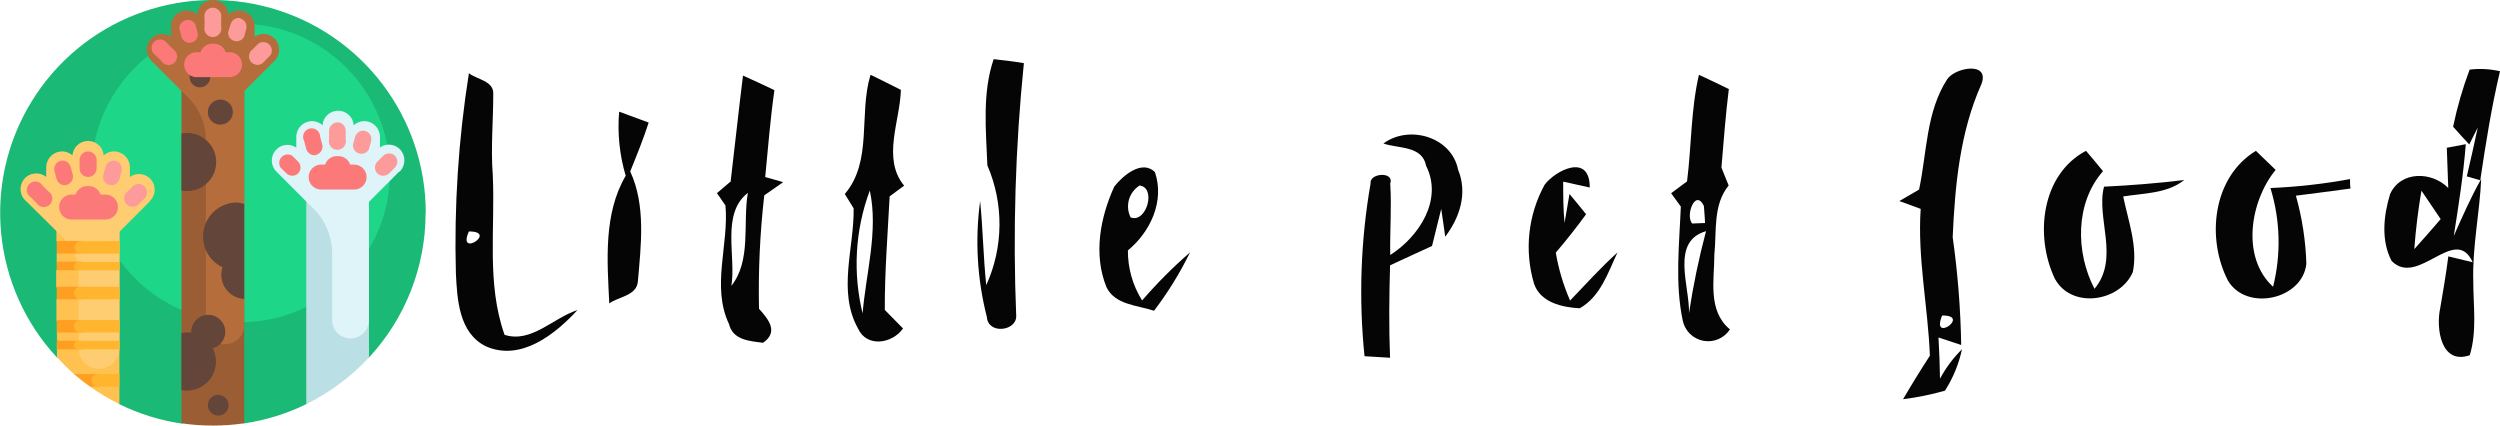
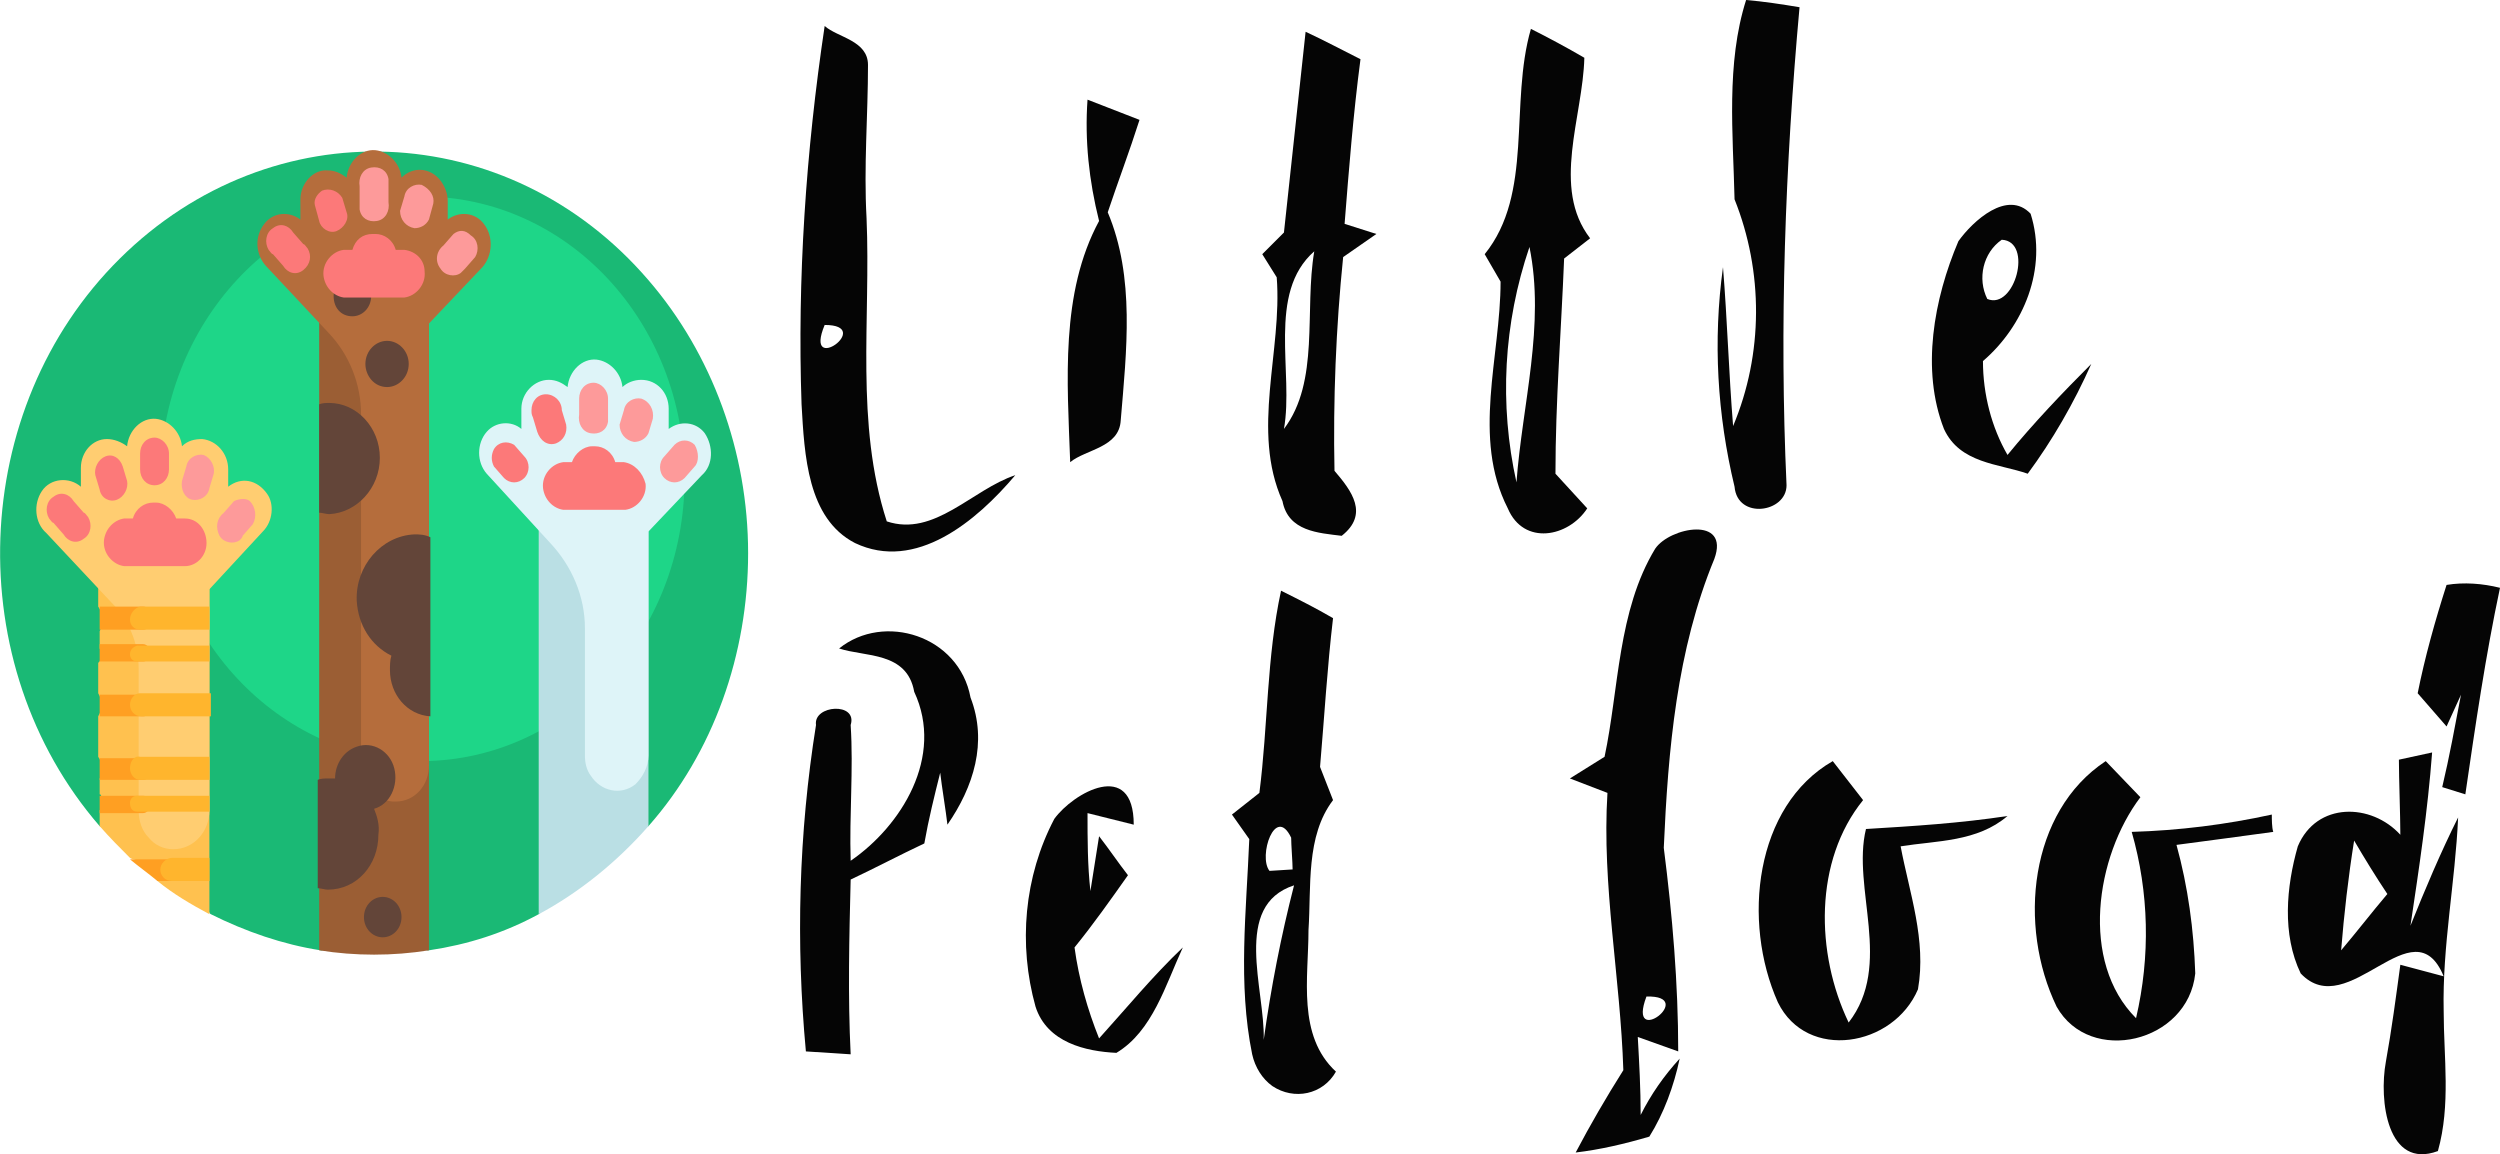
- <svg xmlns="http://www.w3.org/2000/svg" id="Layer_1" data-name="Layer 1" viewBox="0 0 293.71 50">
-   <defs>
-     <style>.cls-1{opacity:0.98;isolation:isolate;}.cls-2{fill:#1ab975;}.cls-3{fill:#1ed688;}.cls-4{fill:#ffc14f;}.cls-5{fill:#ffcd71;}.cls-6{fill:#ff9f22;}.cls-7{fill:#ffb52d;}.cls-8{fill:#9b5e34;}.cls-9{fill:#b56d3c;}.cls-10{fill:#634539;}.cls-11{fill:#badfe4;}.cls-12{fill:#def4f8;}.cls-13{fill:#fc7979;}.cls-14{fill:#fd9a9a;}</style>
-   </defs>
-   <g id="_000000f9" data-name="#000000f9">
-     <path class="cls-1" d="M119.65,11.16c1.19.13,2.37.27,3.55.47a209.42,209.42,0,0,0-.9,29.74c0,1.75-3.31,2.15-3.45.08a35.69,35.69,0,0,1-.79-13.62c.33,3.29.37,6.59.72,9.88a17.37,17.37,0,0,0,.13-14.07C118.75,19.52,118.29,15.14,119.65,11.16Z" transform="translate(-2.91 -4.21)" />
-     <path class="cls-1" d="M231.7,13.48c1-1.38,5-2.05,4,.6-2.53,5.65-3.11,11.89-3.38,18a103.16,103.16,0,0,1,1,12.66l-2.67-.88c.09,1.61.16,3.23.18,4.84a14.59,14.59,0,0,1,2.58-3.46,14.62,14.62,0,0,1-2,4.87,32.85,32.85,0,0,1-4.92,1Q228,48.52,229.64,46c-.22-5.77-1.47-11.46-1.08-17.25l-2.51-.92,2.32-1.35c.93-4.33.81-9.14,3.33-13m-.62,27.8C229.7,44.61,234.52,41.22,231.08,41.28Z" transform="translate(-2.91 -4.21)" />
-     <path class="cls-1" d="M293.05,12.39a10.24,10.24,0,0,1,3.57.19c-1,4.22-1.68,8.52-2.32,12.81l-1.58-.46c.45-1.91.88-3.82,1.29-5.75l-1,2c-.65-.68-1.27-1.38-1.9-2.08A45.21,45.21,0,0,1,293.05,12.39Z" transform="translate(-2.91 -4.21)" />
-     <path class="cls-1" d="M58,12.81c.91.74,2.93.89,2.86,2.43,0,3.16-.3,6.32-.06,9.48.31,6.26-.76,12.79,1.39,18.83,3.15,1,5.71-2,8.56-2.91C68.11,43.51,64.08,46.7,60,44.9c-3.17-1.55-3.38-5.5-3.53-8.59A127.36,127.36,0,0,1,58,12.81m0,18.59c-1.45,3.18,3.47,0,0,0m.25,4Z" transform="translate(-2.91 -4.21)" />
-     <path class="cls-1" d="M105.2,13c1.19.58,2.37,1.17,3.55,1.77-.1,3.69-2.24,8.07.38,11.25l-1.7,1.26c-.23,4.45-.59,8.89-.57,13.34L109,42.8c-1.24,1.78-4.26,2.29-5.29,0-2.43-4.38-.44-9.45-.51-14.11L102.16,27c3.28-3.83,1.63-9.36,3-13.92m-.92,28.11c.38-4.84,1.89-9.76.86-14.6A24.61,24.61,0,0,0,104.28,41.14Z" transform="translate(-2.91 -4.21)" />
-     <path class="cls-1" d="M202.51,13c1.18.55,2.35,1.1,3.51,1.67-.38,3.06-.61,6.14-.87,9.23L206,26c-1.86,2.28-1.4,5.37-1.68,8.11,0,3-.82,6.59,1.83,8.8a3.05,3.05,0,0,1-5.55-1.06c-.92-4.37-.4-8.93-.22-13.37l-1.14-1.57,1.87-1.39c.53-4.15.44-8.38,1.39-12.49m-.79,17.44,1.51-.06c0-.49-.1-1.49-.13-2-1-2.09-2.2,1.12-1.38,2.06M201.34,41a90.56,90.56,0,0,1,2-9.63C199.15,32.57,201.43,37.82,201.34,41Z" transform="translate(-2.91 -4.21)" />
-     <path class="cls-1" d="M88.74,25.6c.5-4.17.94-8.35,1.46-12.51,1.24.55,2.47,1.13,3.69,1.71-.48,3.39-.75,6.81-1.08,10.21l2.11.6L92.7,27.16a98.85,98.85,0,0,0-.62,13.32c1.13,1.27,2.33,2.71.48,4-1.56-.2-3.54-.3-4-2.19-2.1-4.42,0-9.33-.42-13.94l-1-1.45,1.55-1.32m.08,12.29c2.46-3,1.38-7.4,2-11C87.58,29.36,89.44,34.37,88.82,37.89Z" transform="translate(-2.91 -4.21)" />
-     <path class="cls-1" d="M75.65,17.33l3.47,1.28c-.63,1.95-1.4,3.84-2.17,5.74,1.85,4,1.27,8.64.9,12.93-.14,1.69-2.3,1.78-3.36,2.58-.24-5-.7-10.53,1.93-15A20.41,20.41,0,0,1,75.65,17.33Z" transform="translate(-2.91 -4.21)" />
-     <path class="cls-1" d="M165.44,21.07c3-2.23,8-.8,8.77,3.07,1.14,2.76.21,5.61-1.51,7.88-.12-.82-.34-2.45-.47-3.27-.36,1.45-.73,2.9-1.08,4.36-1.64.74-3.28,1.51-4.93,2.27-.1,3.62-.15,7.24,0,10.86l-3-.18a74.19,74.19,0,0,1,.71-20.29c-.16-1.26,2.83-1.44,2.31,0,.18,2.8-.05,5.6,0,8.4,3.35-2.13,6.24-6.48,4.21-10.49C170,21.29,167.15,21.68,165.44,21.07Z" transform="translate(-2.91 -4.21)" />
-     <path class="cls-1" d="M290.37,21.57l2.23-.42c-.28,3.62-.85,7.2-1.41,10.78,1-2.25,2-4.54,3.22-6.69-.18,4-1.05,8-.93,12,0,2.9.45,5.88-.41,8.7-3.38,1.18-4-3.13-3.47-5.55.35-2,.68-4,.95-6.06l2.86.69c-2.05-4.54-6.41,3-9.52-.15-1.27-2.39-.95-5.36-.18-7.86,1.23-2.74,4.89-2.68,6.83-.72-.05-1.18-.13-3.55-.17-4.73m-3.82,11.92c1.05-1.16,2.07-2.34,3.1-3.53-.75-1.12-1.5-2.23-2.26-3.34C287,28.9,286.72,31.19,286.55,33.49Z" transform="translate(-2.91 -4.21)" />
-     <path class="cls-1" d="M244.31,36.93c-2.37-5-1.59-12.22,3.67-15,.68.79,1.35,1.59,2,2.39-3.29,3.74-3.23,9.55-1,13.82,3-3.6.15-8.33,1.12-12,3.15-.15,6.29-.4,9.42-.78-2,1.6-4.74,1.54-7.17,1.93.6,2.89,1.73,5.87,1.14,8.86C252,39.69,246.24,40.56,244.31,36.93Z" transform="translate(-2.91 -4.21)" />
-     <path class="cls-1" d="M264.66,37.18c-2.57-5-1.79-12.16,3.28-15.25l2.32,2.24c-3,3.66-4.08,10.28-.3,13.73a21.57,21.57,0,0,0-.31-11.6A67.28,67.28,0,0,0,279,25.25c0,.28,0,.83.06,1.11-2.14.28-4.28.58-6.42.84a33.09,33.09,0,0,1,1.23,8C273.43,39.4,266.84,40.85,264.66,37.18Z" transform="translate(-2.91 -4.21)" />
-     <path class="cls-1" d="M133.82,26.13c1-1.29,3.28-3.22,4.78-1.69,1.15,3.4-.53,7-3.18,9.19a10.92,10.92,0,0,0,1.67,5.88,55.61,55.61,0,0,1,5.63-5.65,41.2,41.2,0,0,1-4.23,6.86c-1.94-.66-4.58-.67-5.59-2.78-1.55-3.82-.74-8.18.92-11.81m2.92-.09a2.89,2.89,0,0,0-1,3.71C137.61,30.49,138.82,26.16,136.74,26Z" transform="translate(-2.91 -4.21)" />
-     <path class="cls-1" d="M184.38,25.91c1.24-1.66,5.31-3.79,5.3.33l-3.12-.69c0,1.62,0,3.24.16,4.85L187.3,27c.66.78,1.3,1.58,1.95,2.38-1.13,1.55-2.31,3.05-3.56,4.51a24.16,24.16,0,0,0,1.68,5.63c1.84-1.91,3.61-3.89,5.57-5.65-1.12,2.37-2,5.19-4.44,6.56-2.05-.11-4.59-.67-5.36-2.87A15.18,15.18,0,0,1,184.38,25.91Z" transform="translate(-2.91 -4.21)" />
+ <svg xmlns="http://www.w3.org/2000/svg" version="1.1" id="Layer_1" x="0px" y="0px" viewBox="0 0 173.1 79.9" style="enable-background:new 0 0 173.1 79.9;" xml:space="preserve">
+   <style type="text/css">
+ 	.st0{opacity:0.98;enable-background:new    ;}
+ 	.st1{fill:#1AB975;}
+ 	.st2{fill:#1ED688;}
+ 	.st3{fill:#FFC14F;}
+ 	.st4{fill:#FFCD71;}
+ 	.st5{fill:#FF9F22;}
+ 	.st6{fill:#FFB52D;}
+ 	.st7{fill:#9B5E34;}
+ 	.st8{fill:#B56D3C;}
+ 	.st9{fill:#634539;}
+ 	.st10{fill:#BADFE4;}
+ 	.st11{fill:#DEF4F8;}
+ 	.st12{fill:#FC7979;}
+ 	.st13{fill:#FD9A9A;}
+ </style>
+   <g id="_000000f9">
+     <path class="st0" d="M120.9,0c1.2,0.1,2.5,0.3,3.7,0.5c-1,11-1.4,22.1-0.9,33.1c0,1.9-3.4,2.4-3.6,0.1c-1.2-5-1.5-10.1-0.8-15.2   c0.3,3.7,0.4,7.3,0.7,11c2.1-5,2.1-10.7,0.1-15.7C120,9.3,119.5,4.4,120.9,0z" />
+     <path class="st0" d="M114.6,38c1-1.5,5.2-2.3,4.1,0.7c-2.6,6.3-3.2,13.2-3.5,20c0.6,4.7,1,9.4,1,14.1l-2.8-1   c0.1,1.8,0.2,3.6,0.2,5.4c0.7-1.4,1.6-2.7,2.7-3.9c-0.4,1.9-1.1,3.8-2.1,5.4c-1.7,0.5-3.4,0.9-5.1,1.1c1-1.9,2.1-3.8,3.3-5.7   c-0.2-6.4-1.5-12.8-1.1-19.2l-2.6-1l2.4-1.5C112.1,47.7,112,42.3,114.6,38 M114,69C112.6,72.7,117.6,68.9,114,69L114,69z" />
+     <path class="st0" d="M169.4,40.5c1.2-0.2,2.5-0.1,3.7,0.2c-1,4.7-1.7,9.5-2.4,14.3l-1.6-0.5c0.5-2.1,0.9-4.3,1.3-6.4l-1,2.2   c-0.7-0.8-1.3-1.5-2-2.3C167.9,45.5,168.6,43,169.4,40.5z" />
+     <path class="st0" d="M57.1,1.8c0.9,0.8,3,1,3,2.7c0,3.5-0.3,7-0.1,10.6c0.3,7-0.8,14.2,1.4,21c3.3,1.1,5.9-2.2,8.9-3.2   c-2.7,3.2-6.9,6.7-11.1,4.7c-3.3-1.7-3.5-6.1-3.7-9.6C55.2,19.3,55.8,10.5,57.1,1.8 M57.1,22.5C55.6,26.1,60.6,22.5,57.1,22.5z" />
+     <path class="st0" d="M106,2c1.2,0.6,2.5,1.3,3.7,2c-0.1,4.1-2.3,9,0.4,12.5l-1.8,1.4c-0.2,5-0.6,9.9-0.6,14.9l2.2,2.4   c-1.3,2-4.4,2.6-5.5,0c-2.5-4.9-0.5-10.5-0.5-15.7l-1.1-1.9C106.2,13.4,104.5,7.2,106,2 M105,33.4c0.4-5.4,2-10.9,0.9-16.3   C104.1,22.4,103.8,28,105,33.4L105,33.4z" />
+     <path class="st0" d="M88.7,40.9c1.2,0.6,2.4,1.2,3.6,1.9c-0.4,3.4-0.6,6.8-0.9,10.3l0.9,2.3c-1.9,2.5-1.5,6-1.7,9   c0,3.3-0.8,7.3,1.9,9.8c-0.9,1.6-2.9,2-4.4,1c-0.7-0.5-1.2-1.3-1.4-2.2c-1-4.9-0.4-9.9-0.2-14.9l-1.2-1.7l1.9-1.5   C87.8,50.2,87.7,45.5,88.7,40.9 M87.9,60.3l1.6-0.1c0-0.5-0.1-1.7-0.1-2.2C88.3,55.7,87.1,59.3,87.9,60.3 M87.5,72   c0.5-3.6,1.2-7.2,2.1-10.7C85.3,62.7,87.6,68.5,87.5,72z" />
+     <path class="st0" d="M88.9,16.1c0.5-4.6,1-9.3,1.5-13.9c1.3,0.6,2.6,1.3,3.8,1.9c-0.5,3.8-0.8,7.6-1.1,11.4l2.2,0.7L93,17.8   c-0.5,4.9-0.7,9.9-0.6,14.8c1.2,1.4,2.4,3,0.5,4.5c-1.6-0.2-3.7-0.3-4.1-2.4c-2.2-4.9,0-10.4-0.4-15.5l-1-1.6L88.9,16.1 M88.9,29.7   c2.5-3.3,1.4-8.2,2.1-12.3C87.7,20.3,89.6,25.8,88.9,29.7L88.9,29.7z" />
+     <path class="st0" d="M75.3,6.9l3.6,1.4c-0.7,2.2-1.5,4.3-2.2,6.4c1.9,4.5,1.3,9.6,0.9,14.4c-0.1,1.9-2.4,2-3.5,2.9   c-0.2-5.6-0.7-11.7,2-16.7C75.4,12.5,75.1,9.7,75.3,6.9z" />
+     <path class="st0" d="M58.1,44.9c3.1-2.5,8.3-0.9,9.1,3.4c1.2,3.1,0.2,6.2-1.6,8.8c-0.1-0.9-0.4-2.7-0.5-3.6   c-0.4,1.6-0.8,3.2-1.1,4.9c-1.7,0.8-3.4,1.7-5.1,2.5c-0.1,4-0.2,8.1,0,12.1l-3.1-0.2c-0.7-7.5-0.5-15.1,0.7-22.6   c-0.2-1.4,2.9-1.6,2.4,0c0.2,3.1-0.1,6.2,0,9.4c3.5-2.4,6.5-7.2,4.4-11.7C62.8,45.1,59.9,45.5,58.1,44.9z" />
+     <path class="st0" d="M166.1,52.6l2.3-0.5c-0.3,4-0.9,8-1.5,12c1-2.5,2.1-5.1,3.3-7.5c-0.2,4.5-1.1,8.9-1,13.4   c0,3.2,0.5,6.5-0.4,9.7c-3.5,1.3-4.1-3.5-3.6-6.2c0.4-2.2,0.7-4.5,1-6.7l3,0.8c-2.1-5.1-6.6,3.3-9.9-0.2c-1.3-2.7-1-6-0.2-8.8   c1.3-3.1,5.1-3,7.1-0.8C166.2,56.5,166.1,53.9,166.1,52.6 M162.1,65.8c1.1-1.3,2.1-2.6,3.2-3.9c-0.8-1.2-1.6-2.5-2.3-3.7   C162.6,60.7,162.3,63.3,162.1,65.8L162.1,65.8z" />
+     <path class="st0" d="M123.1,69.4c-2.5-5.6-1.6-13.6,3.8-16.7c0.7,0.9,1.4,1.8,2.1,2.7c-3.4,4.2-3.3,10.6-1,15.4   c3.1-4,0.2-9.3,1.2-13.4c3.3-0.2,6.5-0.4,9.8-0.9c-2.1,1.8-4.9,1.7-7.4,2.1c0.6,3.2,1.8,6.5,1.2,9.9   C131.1,72.5,125.1,73.5,123.1,69.4z" />
+     <path class="st0" d="M142.4,69.7c-2.7-5.6-1.9-13.5,3.4-17l2.4,2.5c-3.1,4.1-4.2,11.4-0.3,15.3c1-4.3,0.9-8.7-0.3-12.9   c3.3-0.1,6.5-0.5,9.7-1.2c0,0.3,0,0.9,0.1,1.2c-2.2,0.3-4.4,0.6-6.7,0.9c0.8,2.9,1.2,5.9,1.3,8.9C151.5,72.2,144.7,73.8,142.4,69.7   z" />
+     <path class="st0" d="M135.6,16.7c1-1.4,3.4-3.6,5-1.9c1.2,3.8-0.5,7.8-3.3,10.2c0,2.3,0.6,4.6,1.7,6.5c1.8-2.2,3.8-4.3,5.8-6.3   c-1.2,2.7-2.7,5.3-4.4,7.6c-2-0.7-4.7-0.7-5.8-3.1C133,25.6,133.9,20.7,135.6,16.7 M138.6,16.6c-1.3,0.9-1.7,2.7-1,4.1   C139.5,21.5,140.8,16.7,138.6,16.6L138.6,16.6z" />
+     <path class="st0" d="M73,56.7c1.3-1.8,5.5-4.2,5.5,0.4l-3.2-0.8c0,1.8,0,3.6,0.2,5.4l0.6-3.8c0.7,0.9,1.3,1.8,2,2.7   c-1.2,1.7-2.4,3.4-3.7,5c0.3,2.2,0.9,4.3,1.7,6.3c1.9-2.1,3.7-4.3,5.8-6.3c-1.2,2.6-2.1,5.8-4.6,7.3c-2.1-0.1-4.8-0.7-5.6-3.2   C70.5,65.4,70.9,60.7,73,56.7z" />
  </g>
-   <path class="cls-2" d="M52.91,29.21a24.92,24.92,0,0,1-6.65,17c-.11.11-.64,0-.75.08a21,21,0,0,1-5.82,4.61c-.19.1-.61.7-.8.79a24.66,24.66,0,0,1-7.29,2.26c-.36.06-.65-.68-1-.64a50.3,50.3,0,0,1-5.35,0c-.31,0-.7.71-1,.66a24.66,24.66,0,0,1-7.29-2.26c-.26-.13-.52-1.84-.77-2-2.26-1.21-4.06-2-5.84-3.84-.17-.18-.59.51-.76.33a25,25,0,1,1,43.34-17Z" transform="translate(-2.91 -4.21)" />
-   <path class="cls-3" d="M48.71,24.5A17.53,17.53,0,1,1,31.19,7,17.52,17.52,0,0,1,48.71,24.5Z" transform="translate(-2.91 -4.21)" />
-   <path class="cls-4" d="M16.94,29.33V51.68a24.77,24.77,0,0,1-3.47-2.06c-.09-.06-.06-.36-.15-.43-.38-.27-.44-.42-.81-.72-.15-.13-.75-.18-.91-.31a26.83,26.83,0,0,1-2-2v-1a.62.62,0,0,0,0-1v-1L9.8,43a.63.63,0,0,0,0-.71l-.26-.44V39.37l.23-.32a.63.63,0,0,0,0-.71l-.26-.44V36a.64.64,0,0,0,.07-.9L9.57,35V34l.23-.32a.63.63,0,0,0,0-.71l-.26-.44v-3.2Z" transform="translate(-2.91 -4.21)" />
-   <path class="cls-5" d="M20.52,27.86l-3.58,3.58V45.15a2.4,2.4,0,0,1-4.09,1.69l0,0a2.4,2.4,0,0,1-.7-1.7V36.33a5.85,5.85,0,0,0-1.8-4.17h0L6,27.86A1.84,1.84,0,0,1,8.34,25h0V23.84A1.88,1.88,0,0,1,10.11,22a1.82,1.82,0,0,1,1.31.47,1.84,1.84,0,0,1,3.67,0A1.82,1.82,0,0,1,16.4,22a1.88,1.88,0,0,1,1.77,1.88V25h0a1.84,1.84,0,0,1,2.35,2.82Z" transform="translate(-2.91 -4.21)" />
-   <path class="cls-6" d="M9.57,44.25h2.89a.49.49,0,0,1,0,1H9.57Zm3.9,5.37h1a.49.49,0,0,0,.49-.49v-.48a.49.49,0,0,0-.49-.49H11.6C12.2,48.68,12.83,49.16,13.47,49.62Zm-3.9-6.34h2.89a.49.49,0,0,0,.49-.49V42.3a.49.49,0,0,0-.49-.49H9.57Zm0-3.91h2.89a.49.49,0,0,0,.49-.49v-.49a.49.49,0,0,0-.49-.49H9.57Zm0-6.84V34h2.89a.49.49,0,0,0,.49-.49V33a.49.49,0,0,0-.49-.49Zm0,3.42h2.89a.49.49,0,0,0,0-1H9.57Z" transform="translate(-2.91 -4.21)" />
-   <path class="cls-7" d="M12.09,44.25h4.85v1H12.09a.49.49,0,1,1,0-1Zm1.57,4.64a.73.73,0,0,0,.73.73h2.55V48.16H14.39A.73.73,0,0,0,13.66,48.89ZM11.6,42.54a.74.74,0,0,0,.73.74h4.61V41.81H12.33A.73.73,0,0,0,11.6,42.54Zm.73-10a.74.74,0,0,0,0,1.47h4.61V32.53Zm-.73,2.93a.49.49,0,0,0,.49.49h4.85V35H12.09A.49.49,0,0,0,11.6,35.46Zm0,3.18a.73.73,0,0,0,.73.73h4.61V37.9H12.33A.74.74,0,0,0,11.6,38.64Z" transform="translate(-2.91 -4.21)" />
-   <path class="cls-8" d="M31.6,11.27V53.94a25.28,25.28,0,0,1-7.37,0V11.27Z" transform="translate(-2.91 -4.21)" />
-   <path class="cls-9" d="M35.14,11.38,31.6,14.92V42.41a2.23,2.23,0,0,1-2.34,2.23H29.2a2.22,2.22,0,0,1-2.1-2.22V20.62a6.94,6.94,0,0,0-2.14-5l0,0-4.25-4.25a1.87,1.87,0,0,1-.1-2.57A1.82,1.82,0,0,1,23,8.53V7.28a1.85,1.85,0,0,1,3.08-1.37,1.84,1.84,0,0,1,3.67,0,1.85,1.85,0,0,1,3.08,1.42v1.2a1.82,1.82,0,0,1,2.41.28,1.87,1.87,0,0,1-.1,2.57Z" transform="translate(-2.91 -4.21)" />
-   <path class="cls-10" d="M25.18,13.25a1.22,1.22,0,1,1,1.22,1.22A1.22,1.22,0,0,1,25.18,13.25Zm3.13,10a3.42,3.42,0,0,0-3.42-3.42,3.52,3.52,0,0,0-.66.06v6.71a3.52,3.52,0,0,0,.66.06,3.42,3.42,0,0,0,3.42-3.41Zm.48-4.4a1.47,1.47,0,1,0-1.46-1.46A1.46,1.46,0,0,0,28.79,18.86Zm-.86,26.27a2,2,0,1,0-2.55-1.85v0a4,4,0,0,0-.49,0,3.52,3.52,0,0,0-.66.06v6.71a3.52,3.52,0,0,0,.66.06,3.41,3.41,0,0,0,3-5Zm.62,5.47a1.22,1.22,0,1,0,1.22,1.22A1.22,1.22,0,0,0,28.55,50.6ZM30.61,28a4,4,0,0,0-1.56,7.61,2.91,2.91,0,0,0-.14.89,2.84,2.84,0,0,0,2.69,2.83V28.17A3.64,3.64,0,0,0,30.61,28Z" transform="translate(-2.91 -4.21)" />
-   <path class="cls-11" d="M46.26,25.81V46.2a25.05,25.05,0,0,1-7.37,5.48V25.81Z" transform="translate(-2.91 -4.21)" />
-   <path class="cls-12" d="M49.8,24.38l-3.54,3.54V41.81a2.15,2.15,0,0,1-.91,1.76l0,0a2.16,2.16,0,0,1-3.42-1.76V33.92a7.37,7.37,0,0,0-2.27-5.27l0,0-4.29-4.29a1.84,1.84,0,0,1,2.35-2.81V20.28a1.85,1.85,0,0,1,1.84-1.84,1.83,1.83,0,0,1,1.24.48,1.84,1.84,0,0,1,3.67,0,1.82,1.82,0,0,1,1.23-.48,1.85,1.85,0,0,1,1.85,1.84v1.25a1.83,1.83,0,0,1,2.41.28,1.88,1.88,0,0,1-.1,2.57Z" transform="translate(-2.91 -4.21)" />
-   <path class="cls-13" d="M16.77,28.53A1.46,1.46,0,0,1,15.31,30H11.2a1.47,1.47,0,0,1,0-2.93h.58a1.47,1.47,0,0,1,1.38-1h.19a1.47,1.47,0,0,1,1.38,1h.58A1.46,1.46,0,0,1,16.77,28.53ZM22.56,9.31a1,1,0,1,0-1.38,1.38l.69.69A1,1,0,1,0,23.25,10ZM13.26,25a1,1,0,0,0,1-1v-1a1,1,0,1,0-2,0v1A1,1,0,0,0,13.26,25ZM7.9,26a1,1,0,1,0-1.38,1.38l.69.69a1,1,0,1,0,1.38-1.38Zm2.87-.09a1,1,0,0,0,.69-1.2l-.26-.94A1,1,0,0,0,10,23.11a1,1,0,0,0-.69,1.2l.25.94A1,1,0,0,0,10.77,25.94Zm29.31-3.52a1,1,0,0,0,.69-1.19l-.25-.94a1,1,0,1,0-1.88.5l.25.94A1,1,0,0,0,40.08,22.42ZM25.42,9.22a1,1,0,0,0,.7-1.2l-.26-.94a1,1,0,0,0-1.88.5l.25.95A1,1,0,0,0,25.42,9.22ZM44.63,23.55h-.58a1.46,1.46,0,0,0-1.38-1h-.19a1.46,1.46,0,0,0-1.38,1h-.58a1.47,1.47,0,0,0,0,2.93h4.11a1.47,1.47,0,0,0,0-2.93ZM30,10.34h-.58a1.45,1.45,0,0,0-1.38-1h-.19a1.45,1.45,0,0,0-1.38,1h-.58a1.47,1.47,0,0,0,0,2.93H30a1.47,1.47,0,0,0,0-2.93Zm7.25,12.17a1,1,0,0,0-1.38,1.38l.69.69a1,1,0,0,0,1.38,0,1,1,0,0,0,0-1.38Z" transform="translate(-2.91 -4.21)" />
-   <path class="cls-14" d="M28.89,6.34v1a1,1,0,1,1-1.95,0v-1a1,1,0,1,1,1.95,0Zm2.27,0A1,1,0,0,0,30,7.08L29.71,8a1,1,0,0,0,1.89.51l.25-.95A1,1,0,0,0,31.16,6.39ZM18.61,26l-.69.69A1,1,0,1,0,19.3,28.1l.69-.69A1,1,0,0,0,18.61,26ZM16.5,23.11a1,1,0,0,0-1.19.69l-.26.94a1,1,0,0,0,.7,1.2,1,1,0,0,0,1.19-.69l.25-.94A1,1,0,0,0,16.5,23.11Zm32.81-.6a1,1,0,0,0-1.38,0l-.69.69a1,1,0,0,0,0,1.38,1,1,0,0,0,1.38,0l.69-.69A1,1,0,0,0,49.31,22.51Zm-3.49-2.92a1,1,0,0,0-1.19.7l-.26.94a1,1,0,0,0,1.89.5l.25-.94A1,1,0,0,0,45.82,19.59Zm-3.25-1a1,1,0,0,0-1,1v1a1,1,0,1,0,1.95,0v-1A1,1,0,0,0,42.57,18.57Zm-9.3-9.26-.69.69A1,1,0,1,0,34,11.38l.69-.69a1,1,0,0,0-1.38-1.38Z" transform="translate(-2.91 -4.21)" />
+   <path class="st1" d="M51.8,38.3c0,7-2.4,13.8-6.9,18.9c-0.1,0.1-0.7,0-0.8,0.1c-1.7,2.1-3.8,3.8-6,5.1c-0.2,0.1-0.6,0.8-0.8,0.9  c-2.4,1.3-4.9,2.1-7.6,2.5c-0.4,0.1-0.7-0.8-1-0.7c-1.8,0.1-3.7,0.1-5.5,0c-0.3,0-0.7,0.8-1,0.7c-2.6-0.4-5.2-1.3-7.6-2.5  c-0.3-0.1-0.5-2-0.8-2.2c-2.3-1.3-4.2-2.2-6.1-4.3c-0.2-0.2-0.6,0.6-0.8,0.4C-2.8,46-2.2,28.3,8.3,17.9s26.9-9.8,36.6,1.5  C49.3,24.5,51.8,31.3,51.8,38.3L51.8,38.3z" />
+   <path class="st2" d="M47.4,33.1c0,10.8-8.1,19.5-18.1,19.6c-10,0-18.2-8.7-18.2-19.5c0-10.8,8.1-19.5,18.1-19.6c0,0,0,0,0,0  C39.3,13.6,47.4,22.3,47.4,33.1z" />
+   <path class="st3" d="M14.5,38.4v24.9c-1.3-0.7-2.5-1.4-3.6-2.3c-0.1-0.1-0.1-0.4-0.2-0.5c-0.4-0.3-0.5-0.5-0.8-0.8  c-0.2-0.1-0.8-0.2-0.9-0.3c-0.7-0.7-1.4-1.4-2.1-2.2v-1.1c0.3-0.2,0.3-0.7,0.1-1C7,55.1,7,55,6.9,55v-1.1l0.2-0.2  c0.2-0.2,0.2-0.6,0-0.8l-0.3-0.5v-2.8l0.2-0.4c0.2-0.2,0.2-0.6,0-0.8L6.8,48v-2.1c0.3-0.3,0.3-0.7,0.1-1l0-0.1v-1.1l0.2-0.4  c0.2-0.2,0.2-0.6,0-0.8L6.8,42v-3.6L14.5,38.4z" />
+   <path class="st4" d="M18.2,36.8l-3.7,4v15.3c0,1.5-1.1,2.7-2.5,2.7c-0.7,0-1.3-0.3-1.7-0.8l0,0c-0.5-0.5-0.7-1.2-0.7-1.9v-9.8  c0-1.8-0.7-3.4-1.9-4.6l0,0l-4.5-4.8c-0.8-0.7-0.9-2-0.3-2.9s1.9-1,2.7-0.3l0,0v-1.3c0-1.1,0.8-2,1.8-2c0.5,0,1,0.2,1.4,0.5  c0.1-1.1,1-2,2-1.9c0.9,0.1,1.7,0.9,1.8,1.9c0.4-0.4,0.9-0.5,1.4-0.5c1,0.1,1.8,1,1.8,2.1v1.2l0,0c0.9-0.7,2-0.5,2.7,0.5  C19,34.9,18.9,36.1,18.2,36.8L18.2,36.8z" />
+   <path class="st5" d="M6.9,55.1h3c0.3,0,0.5,0.2,0.5,0.6c0,0.3-0.2,0.6-0.5,0.6l0,0h-3V55.1z M10.9,61h1c0.3,0,0.5-0.2,0.5-0.5l0,0  V60c0-0.3-0.2-0.5-0.5-0.5h0H9C9.6,60,10.3,60.5,10.9,61z M6.9,54h3c0.3,0,0.5-0.2,0.5-0.5l0,0v-0.5c0-0.3-0.2-0.5-0.5-0.5h0h-3V54z   M6.9,49.6h3c0.3,0,0.5-0.2,0.5-0.5l0,0v-0.5c0-0.3-0.2-0.5-0.5-0.5h0h-3V49.6z M6.9,42v1.6h3c0.3,0,0.5-0.2,0.5-0.5l0,0v-0.6  c0-0.3-0.2-0.5-0.5-0.5h0L6.9,42z M6.9,45.8h3c0.3,0,0.5-0.2,0.5-0.6c0-0.3-0.2-0.6-0.5-0.6l0,0h-3V45.8z" />
+   <path class="st6" d="M9.5,55.1h5v1.1h-5c-0.3,0-0.5-0.2-0.5-0.6C9,55.3,9.2,55.1,9.5,55.1z M11.1,60.2c0,0.4,0.3,0.8,0.8,0.8h2.6  v-1.6h-2.6C11.5,59.4,11.1,59.8,11.1,60.2z M9,53.2C9,53.6,9.3,54,9.7,54h4.8v-1.6H9.7C9.3,52.3,9,52.7,9,53.2z M9.7,42  c-0.4,0.1-0.7,0.5-0.7,0.9c0,0.4,0.3,0.7,0.7,0.7h4.8V42L9.7,42z M9,45.3c0,0.3,0.2,0.5,0.5,0.5h0h5v-1.1h-5C9.2,44.8,9,45,9,45.3  L9,45.3z M9,48.8c0,0.4,0.3,0.8,0.8,0.8h4.8V48H9.7C9.3,48,9,48.4,9,48.8L9,48.8z" />
+   <path class="st7" d="M29.7,18.3v47.5c-2.5,0.4-5.1,0.4-7.6,0V18.3H29.7z" />
+   <path class="st8" d="M33.4,18.5l-3.7,3.9V53c0,1.4-1,2.5-2.3,2.5c0,0-0.1,0-0.1,0h-0.1C26,55.4,25,54.3,25,53V28.7  c0-2.1-0.8-4.1-2.2-5.6l0,0l-4.4-4.7c-0.7-0.8-0.8-2-0.1-2.9c0.6-0.8,1.7-0.9,2.5-0.3v-1.4c0-1.1,0.9-2.1,1.9-2  c0.5,0,0.9,0.2,1.3,0.5c0.1-1.1,1-2,2-1.9c0.9,0.1,1.7,0.9,1.8,1.9c0.8-0.8,2-0.7,2.7,0.2c0.3,0.4,0.5,0.9,0.5,1.4v1.3  c0.8-0.6,1.9-0.5,2.5,0.3C34.2,16.4,34.1,17.7,33.4,18.5z" />
+   <path class="st9" d="M23.1,20.5c0-0.8,0.6-1.4,1.3-1.4c0.7,0,1.3,0.6,1.3,1.4c0,0.8-0.6,1.4-1.3,1.4l0,0  C23.6,21.9,23.1,21.3,23.1,20.5z M26.3,31.7c0-2.1-1.6-3.8-3.5-3.8c-0.2,0-0.5,0-0.7,0.1v7.5c0.2,0,0.5,0.1,0.7,0.1  C24.7,35.5,26.3,33.8,26.3,31.7z M26.8,26.8c0.8,0,1.5-0.7,1.5-1.6s-0.7-1.6-1.5-1.6s-1.5,0.7-1.5,1.6c0,0,0,0,0,0  C25.3,26,25.9,26.8,26.8,26.8C26.8,26.8,26.8,26.8,26.8,26.8L26.8,26.8z M25.9,56c1.1-0.3,1.7-1.6,1.4-2.8c-0.3-1.2-1.5-1.9-2.6-1.5  c-0.9,0.3-1.5,1.2-1.5,2.2l0,0c-0.2,0-0.3,0-0.5,0c-0.2,0-0.5,0-0.7,0.1v7.5c0.2,0,0.5,0.1,0.7,0.1c2,0,3.5-1.7,3.5-3.8  C26.3,57.1,26.1,56.5,25.9,56L25.9,56z M26.5,62.1c-0.7,0-1.3,0.6-1.3,1.4c0,0.8,0.6,1.4,1.3,1.4c0.7,0,1.3-0.6,1.3-1.4  C27.8,62.7,27.2,62.1,26.5,62.1L26.5,62.1z M28.7,37c-2.3,0.1-4.1,2.2-4,4.6c0.1,1.7,1,3.1,2.4,3.8c-0.1,0.3-0.1,0.7-0.1,1  c0,1.7,1.2,3.1,2.8,3.2V37.2C29.4,37,29,37,28.7,37z" />
+   <path class="st10" d="M44.9,34.5v22.7c-2.2,2.5-4.8,4.6-7.6,6.1V34.5H44.9z" />
+   <path class="st11" d="M48.6,32.9l-3.7,3.9v15.5c0,0.8-0.4,1.5-0.9,2l0,0c-1,0.8-2.4,0.5-3.1-0.6c-0.3-0.4-0.4-0.9-0.4-1.4v-8.8  c0-2.2-0.9-4.3-2.4-5.9l0,0l-4.4-4.8c-0.7-0.8-0.7-2.1,0-2.9c0.6-0.7,1.7-0.8,2.4-0.2v-1.4c0-1.1,0.9-2,1.9-2c0.5,0,0.9,0.2,1.3,0.5  c0.1-1.1,1-2,2-1.9c0.9,0.1,1.7,0.9,1.8,1.9c0.3-0.3,0.8-0.5,1.3-0.5c1.1,0,1.9,0.9,1.9,2v1.4c0.8-0.6,1.9-0.5,2.5,0.3  C49.4,30.9,49.4,32.2,48.6,32.9L48.6,32.9z" />
+   <path class="st12" d="M14.3,37.6c0,0.9-0.7,1.6-1.5,1.6c0,0,0,0,0,0H8.6c-0.8-0.1-1.5-0.9-1.4-1.8c0.1-0.8,0.7-1.4,1.4-1.5h0.6  c0.2-0.7,0.8-1.1,1.4-1.1h0.2c0.6,0,1.2,0.5,1.4,1.1h0.6C13.7,35.9,14.3,36.7,14.3,37.6L14.3,37.6z M20.3,16.1  c-0.3-0.5-0.9-0.7-1.4-0.3c-0.5,0.3-0.6,1-0.3,1.5c0.1,0.1,0.2,0.3,0.3,0.3l0.7,0.8c0.3,0.5,0.9,0.7,1.4,0.3s0.6-1,0.3-1.5  c-0.1-0.1-0.2-0.3-0.3-0.3L20.3,16.1z M10.7,33.6c0.6,0,1-0.5,1-1.1v-1.1c0-0.6-0.5-1.1-1-1.1c-0.6,0-1,0.5-1,1.1v1.1  C9.7,33.1,10.1,33.6,10.7,33.6z M5.1,34.7c-0.3-0.5-0.9-0.7-1.4-0.3c-0.5,0.3-0.6,1-0.3,1.5c0.1,0.1,0.2,0.3,0.3,0.3L4.4,37  c0.3,0.5,0.9,0.7,1.4,0.3c0.5-0.3,0.6-1,0.3-1.5c-0.1-0.1-0.2-0.3-0.3-0.3L5.1,34.7z M8.1,34.6c0.5-0.2,0.8-0.8,0.7-1.3l-0.3-1  c-0.2-0.6-0.7-0.9-1.2-0.7c-0.5,0.2-0.8,0.8-0.7,1.3l0.3,1C7,34.5,7.6,34.8,8.1,34.6L8.1,34.6z M38.5,30.7c0.5-0.2,0.8-0.7,0.7-1.3  l-0.3-1c0-0.6-0.5-1.1-1.1-1.1c-0.6,0-1,0.5-1,1.1c0,0.2,0,0.3,0.1,0.5l0.3,1C37.4,30.5,37.9,30.9,38.5,30.7L38.5,30.7z M23.3,16  c0.5-0.2,0.9-0.8,0.7-1.3l-0.3-1c-0.3-0.5-0.9-0.7-1.4-0.5c-0.3,0.2-0.6,0.6-0.5,1l0.3,1.1C22.2,15.8,22.8,16.2,23.3,16z M43.2,32  h-0.6c-0.2-0.7-0.8-1.1-1.4-1.1H41c-0.6,0-1.2,0.5-1.4,1.1h-0.6c-0.8,0.1-1.5,0.9-1.4,1.8c0.1,0.8,0.7,1.4,1.4,1.5h4.3  c0.8-0.1,1.5-0.9,1.4-1.8C44.5,32.7,43.9,32.1,43.2,32z M28,17.3h-0.6c-0.2-0.7-0.8-1.1-1.4-1.1h-0.2c-0.7,0-1.2,0.4-1.4,1.1h-0.6  c-0.8,0.1-1.5,0.9-1.4,1.8c0.1,0.8,0.7,1.4,1.4,1.5H28c0.8-0.1,1.5-0.9,1.4-1.8C29.4,18,28.8,17.4,28,17.3z M35.6,30.8  c-0.5-0.3-1.1-0.2-1.4,0.3c-0.2,0.4-0.2,0.8,0,1.2l0.7,0.8c0.4,0.4,1,0.4,1.4,0c0.4-0.4,0.4-1.1,0-1.5L35.6,30.8z" />
+   <path class="st13" d="M26.9,12.8V14c0.1,0.6-0.2,1.2-0.8,1.3c-0.6,0.1-1.1-0.2-1.2-0.8c0-0.2,0-0.3,0-0.5v-1.1  c-0.1-0.6,0.2-1.2,0.8-1.3c0.6-0.1,1.1,0.2,1.2,0.8C26.9,12.5,26.9,12.7,26.9,12.8z M29.2,12.8c-0.5-0.1-1.1,0.2-1.2,0.8l-0.3,1  c0,0.6,0.4,1.1,1,1.2c0.4,0,0.8-0.2,1-0.6l0.3-1.1C30.1,13.6,29.8,13.1,29.2,12.8L29.2,12.8z M16.2,34.7l-0.7,0.8  c-0.5,0.4-0.6,1-0.3,1.6c0.3,0.5,1,0.6,1.4,0.3c0.1-0.1,0.2-0.2,0.2-0.3l0.7-0.8c0.3-0.5,0.2-1.2-0.2-1.6  C17.1,34.5,16.6,34.5,16.2,34.7z M14.1,31.5c-0.5-0.1-1.1,0.2-1.2,0.8l-0.3,1c-0.1,0.6,0.2,1.2,0.7,1.3c0.5,0.1,1.1-0.2,1.2-0.8  l0.3-1C14.9,32.3,14.6,31.7,14.1,31.5z M48.1,30.8c-0.4-0.4-1-0.4-1.4,0l-0.7,0.8c-0.4,0.4-0.4,1.1,0,1.5c0.4,0.4,1,0.4,1.4,0  l0.7-0.8C48.4,32,48.4,31.3,48.1,30.8z M44.4,27.6c-0.5-0.1-1.1,0.2-1.2,0.8l-0.3,1c0,0.6,0.4,1.1,1,1.2c0.4,0,0.8-0.2,1-0.6l0.3-1  C45.3,28.4,45,27.8,44.4,27.6z M41.1,26.5c-0.6,0-1,0.5-1,1.1v1.1c-0.1,0.6,0.2,1.2,0.8,1.3c0.6,0.1,1.1-0.2,1.2-0.8  c0-0.2,0-0.3,0-0.5v-1.1C42.1,27,41.6,26.5,41.1,26.5L41.1,26.5z M31.4,16.2l-0.7,0.8c-0.5,0.4-0.6,1.1-0.2,1.6  c0.3,0.5,1,0.6,1.4,0.3c0.1-0.1,0.2-0.2,0.3-0.3l0.7-0.8c0.3-0.5,0.2-1.2-0.3-1.5C32.2,15.9,31.8,15.9,31.4,16.2L31.4,16.2z" />
</svg>
